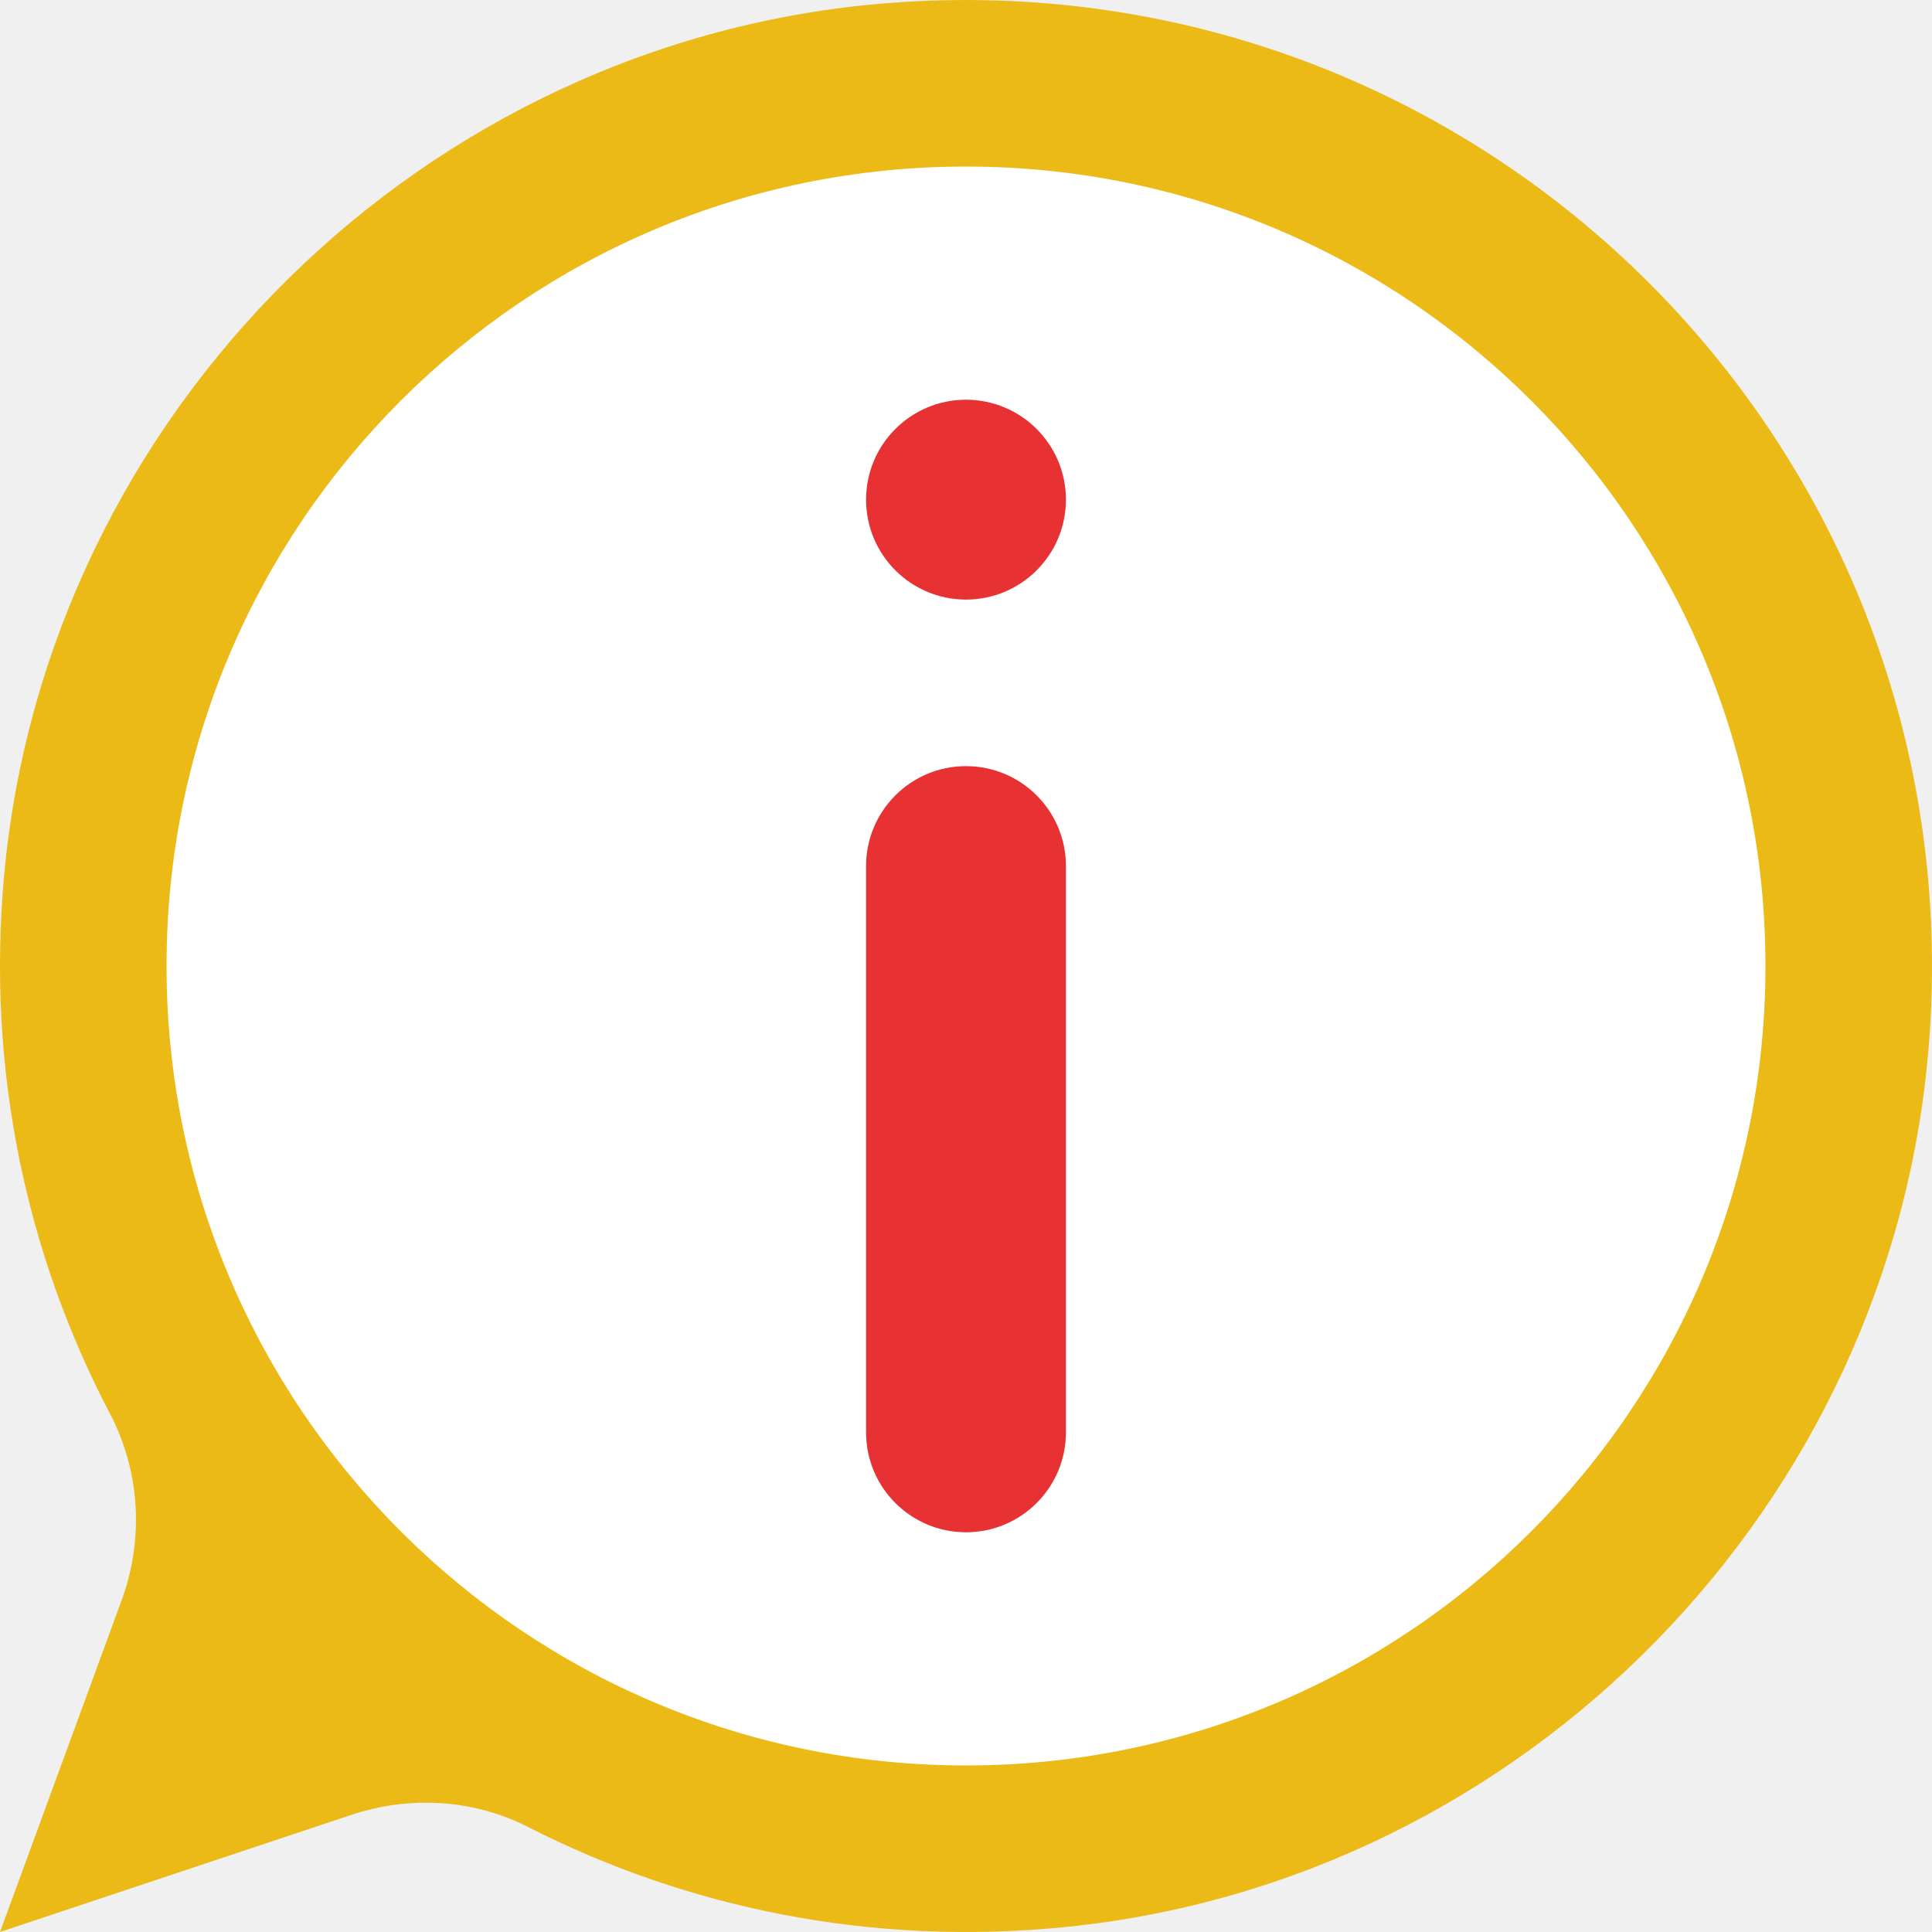
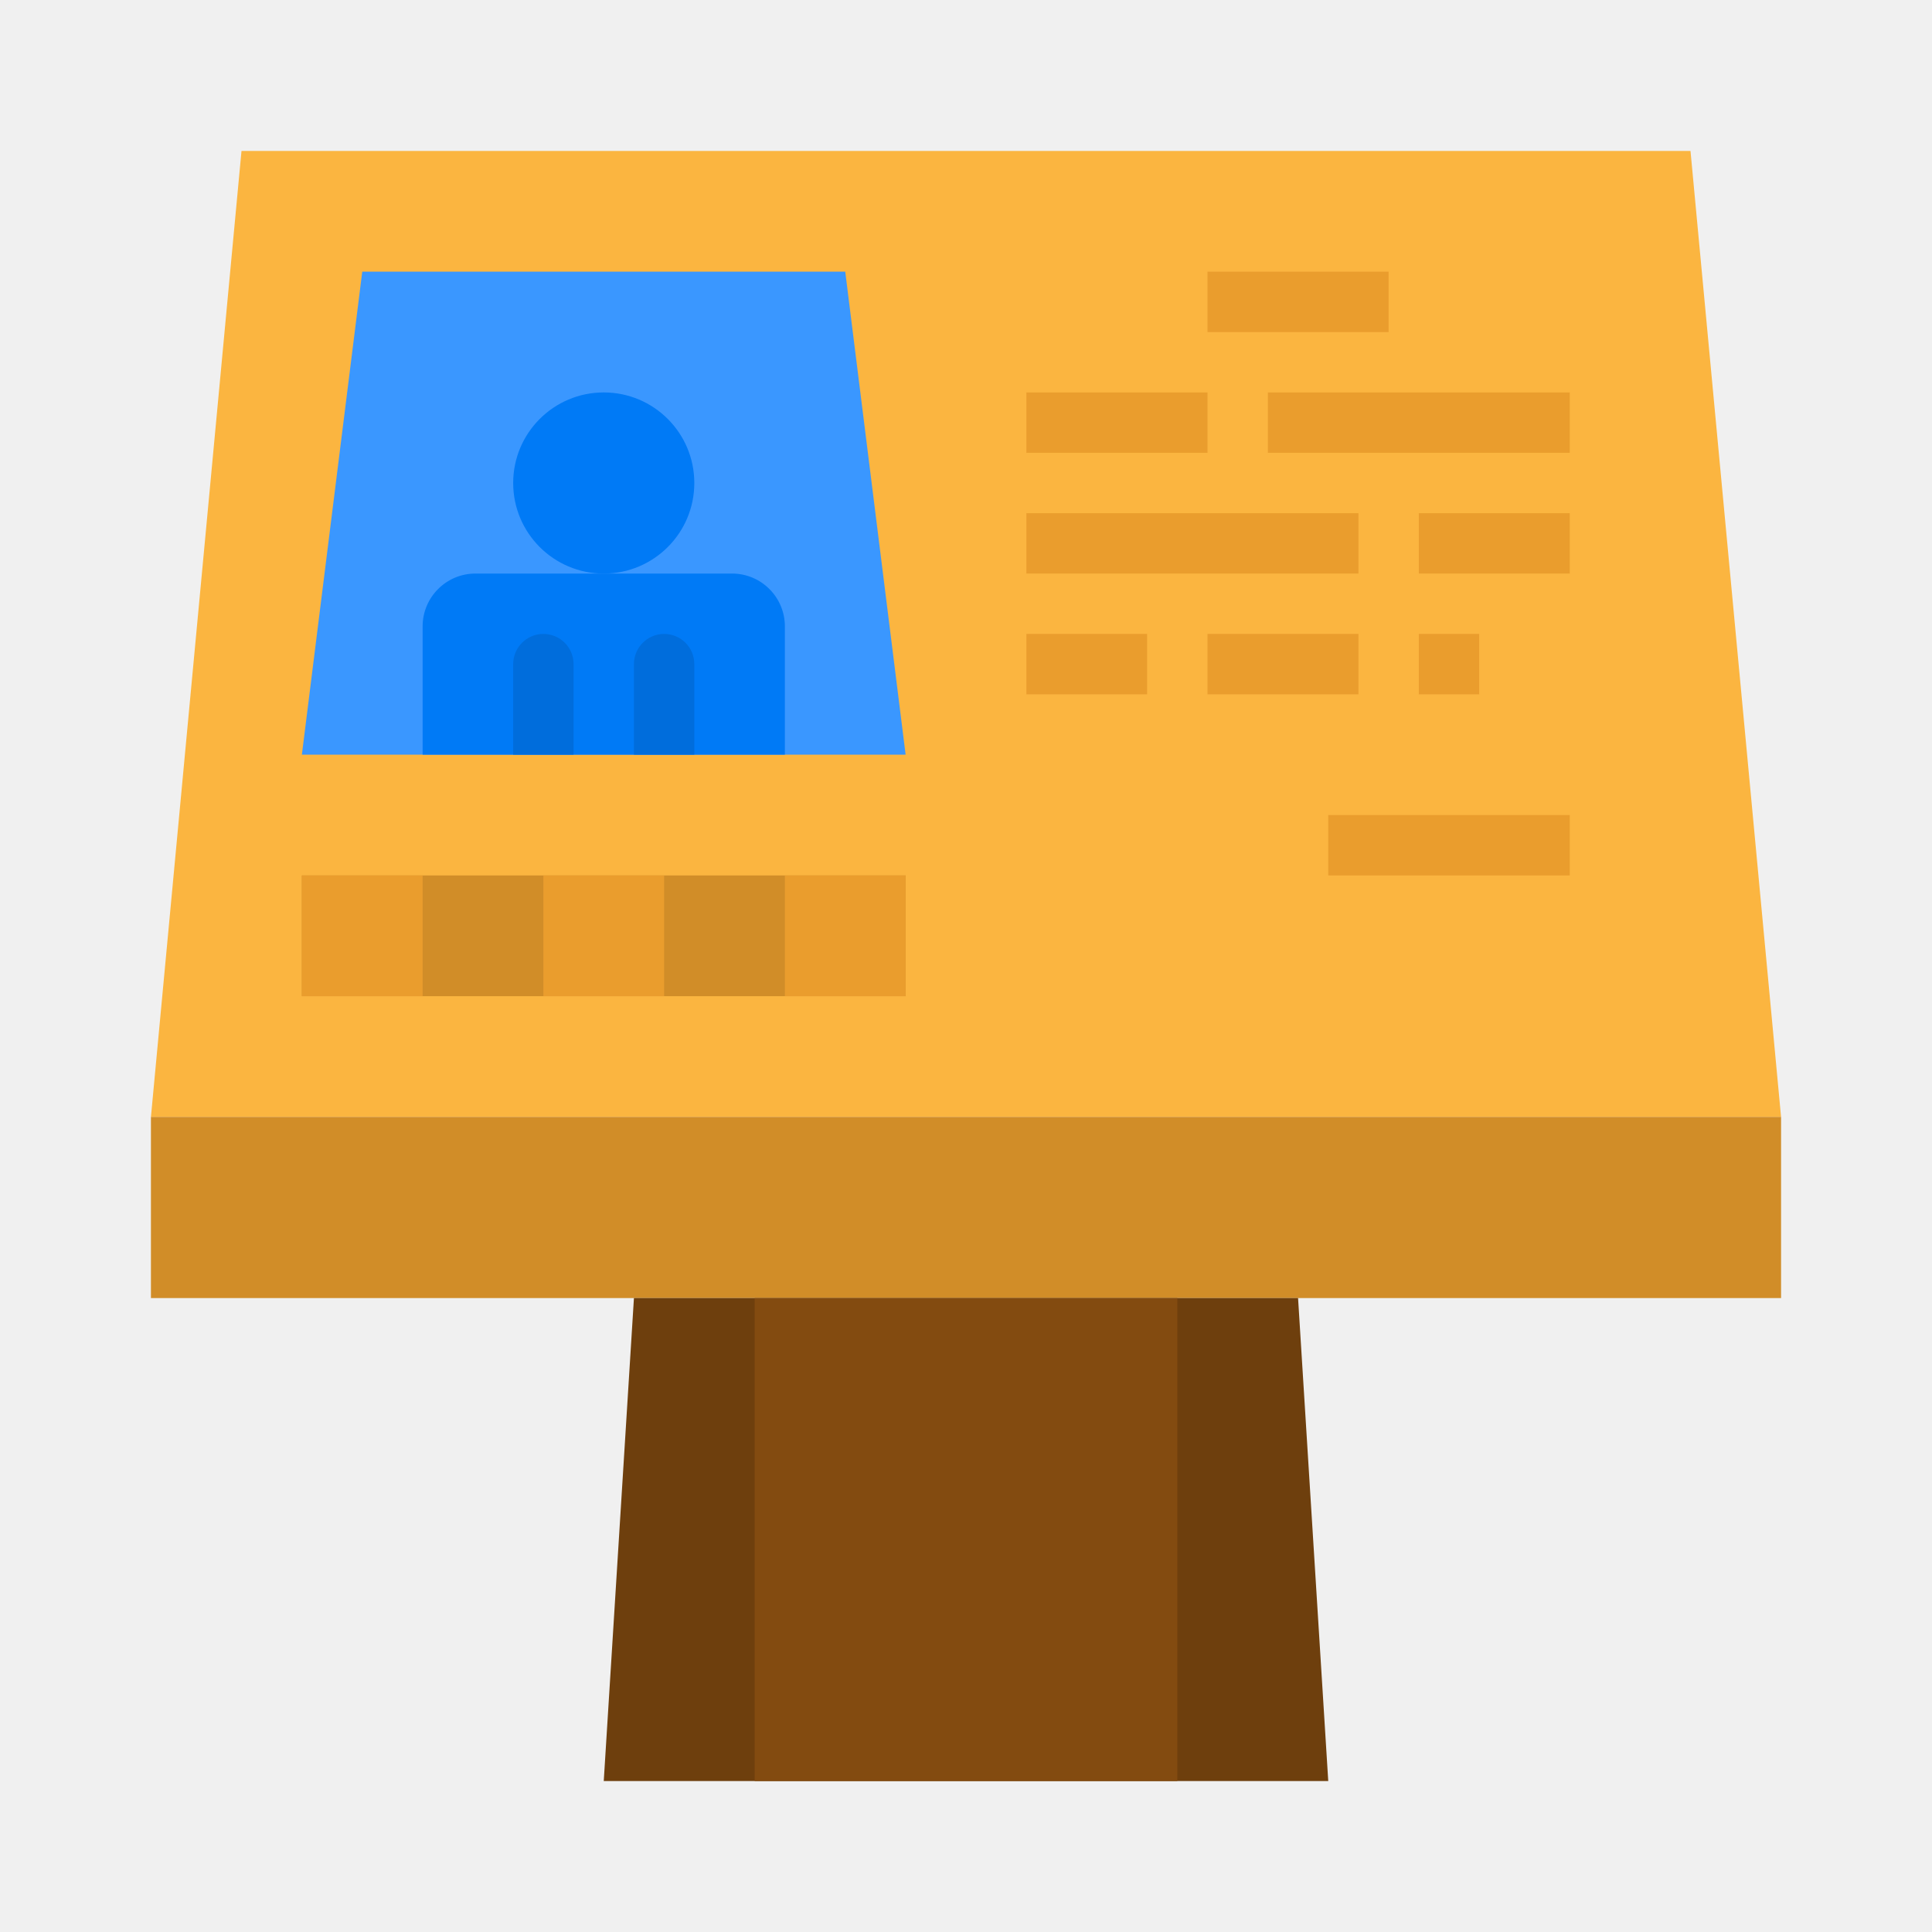
- <svg xmlns="http://www.w3.org/2000/svg" version="1.1" x="0px" y="0px" viewBox="0 0 58 58" style="enable-background:new 0 0 58 58;" xml:space="preserve" width="512" height="512">
-   <g id="_x31_3-Info_Box">
-     <path style="fill:#EBBA16;" d="M26.64,0.094C12.722,1.194,1.399,12.368,0.125,26.271c-0.537,5.864,0.678,11.405,3.176,16.168   c0.908,1.731,1.023,3.768,0.35,5.603L0,58l10.55-3.517c1.747-0.582,3.664-0.472,5.304,0.365c4.77,2.434,10.299,3.589,16.144,3.001   c13.793-1.389,24.814-12.666,25.908-26.485C59.322,13.488,44.515-1.32,26.64,0.094z" />
-     <circle style="fill:#FFFFFF;" cx="29" cy="29" r="24" />
-     <circle style="fill:#E83132;" cx="29" cy="15" r="3" />
-     <path style="fill:#E83132;" d="M29,46L29,46c-1.657,0-3-1.343-3-3V26c0-1.657,1.343-3,3-3h0c1.657,0,3,1.343,3,3v17   C32,44.657,30.657,46,29,46z" />
+ <svg xmlns="http://www.w3.org/2000/svg" height="512" viewBox="0 0 512 512" width="512">
+   <g id="flat">
+     <path d="m472 296h-432l24-256h384z" fill="#fbb540" />
+     <path d="m40 296h432v48h-432z" fill="#d18d28" />
+     <path d="m168 344h176l8 128h-192z" fill="#6e3f0d" />
+     <path d="m200 344h112v128h-112z" fill="#834b10" />
+     <path d="m240 200h-160l16-128h128z" fill="#3a97ff" />
+     <circle cx="160" cy="128" fill="#007af6" r="24" />
+     <path d="m126 152h68a14 14 0 0 1 14 14v34h-96v-34a14 14 0 0 1 14-14z" fill="#007af6" />
+     <path d="m136 200v-24a8 8 0 0 1 16 0v24z" fill="#006ddc" />
+     <path d="m168 200v-24a8 8 0 0 1 16 0v24z" fill="#006ddc" />
+     <g fill="#ea9d2d">
+       <path d="m320 72h48v16h-48z" />
+       <path d="m272 104h48v16h-48z" />
+       <path d="m336 104h80v16h-80z" />
+       <path d="m272 136h88v16h-88z" />
+       <path d="m376 136h40v16h-40z" />
+       <path d="m272 168h32v16h-32z" />
+       <path d="m320 168h40v16h-40z" />
+       <path d="m352 216h64v16h-64z" />
+       <path d="m376 168h16v16h-16z" />
+     </g>
+     <path d="m80 232h160v32h-160z" fill="#d18d28" />
+     <path d="m80 232h32v32h-32z" fill="#ea9d2d" />
+     <path d="m144 232h32v32h-32z" fill="#ea9d2d" />
+     <path d="m208 232h32v32h-32z" fill="#ea9d2d" />
  </g>
</svg>
